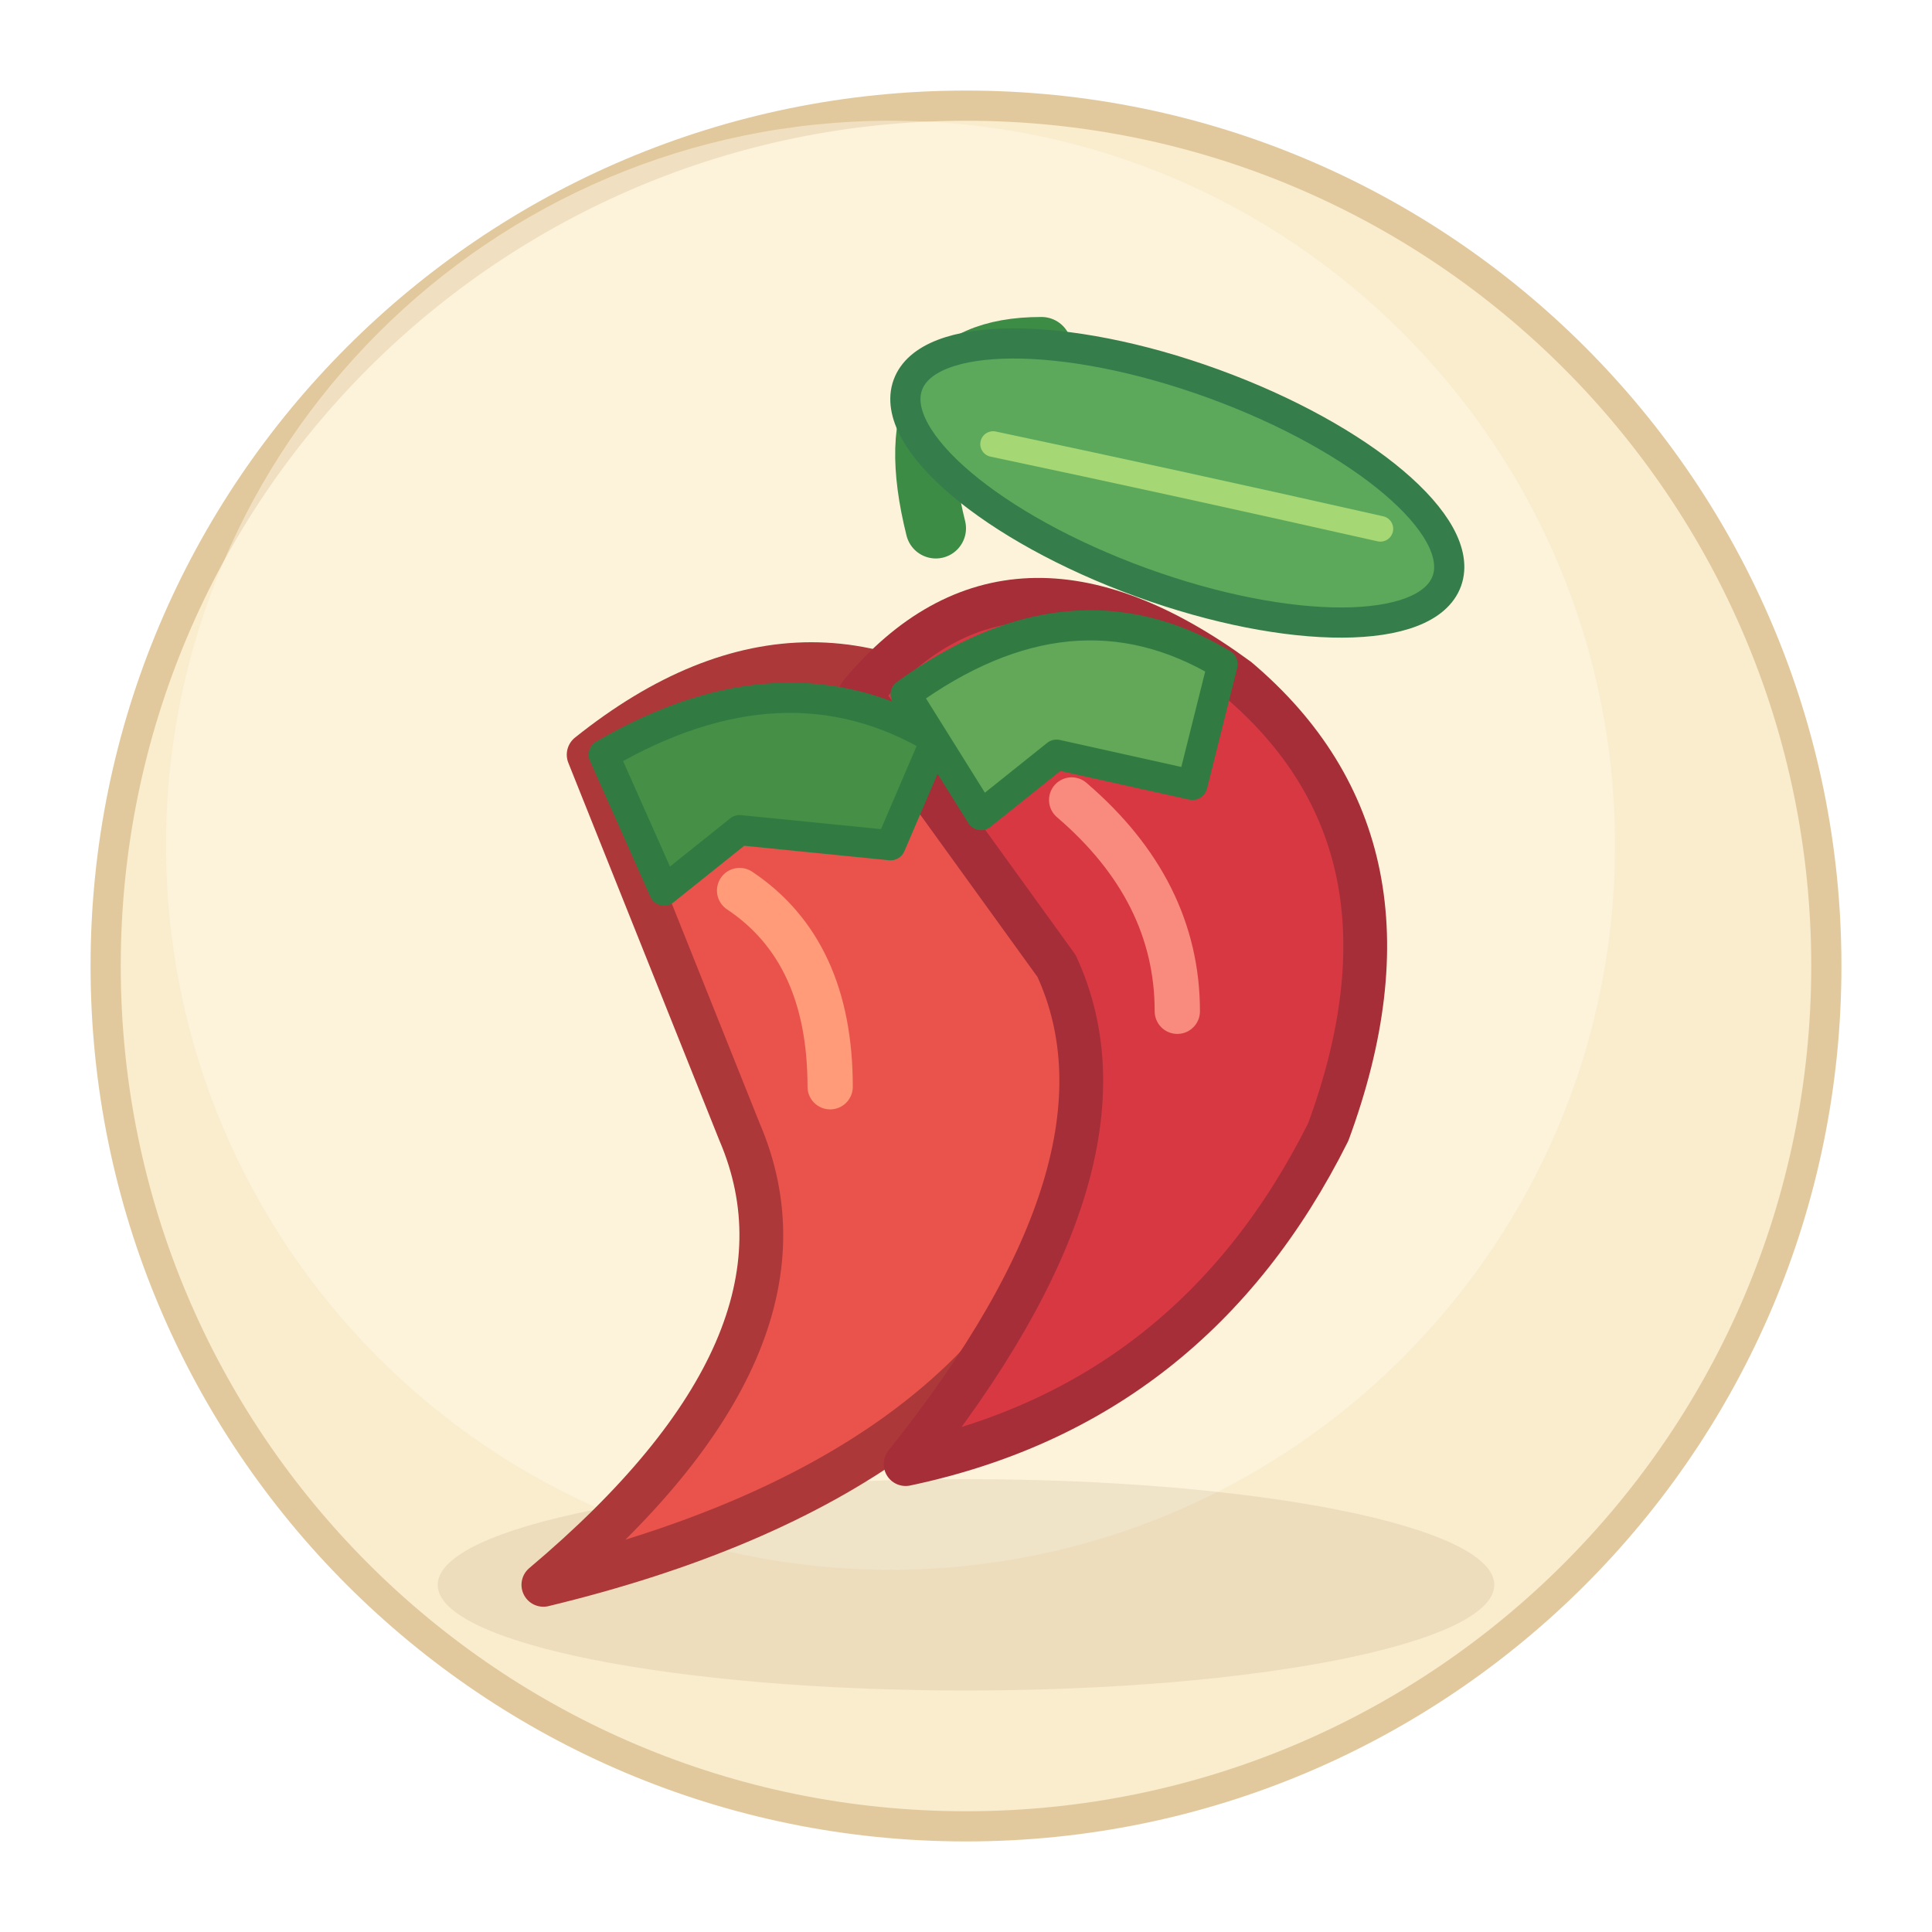
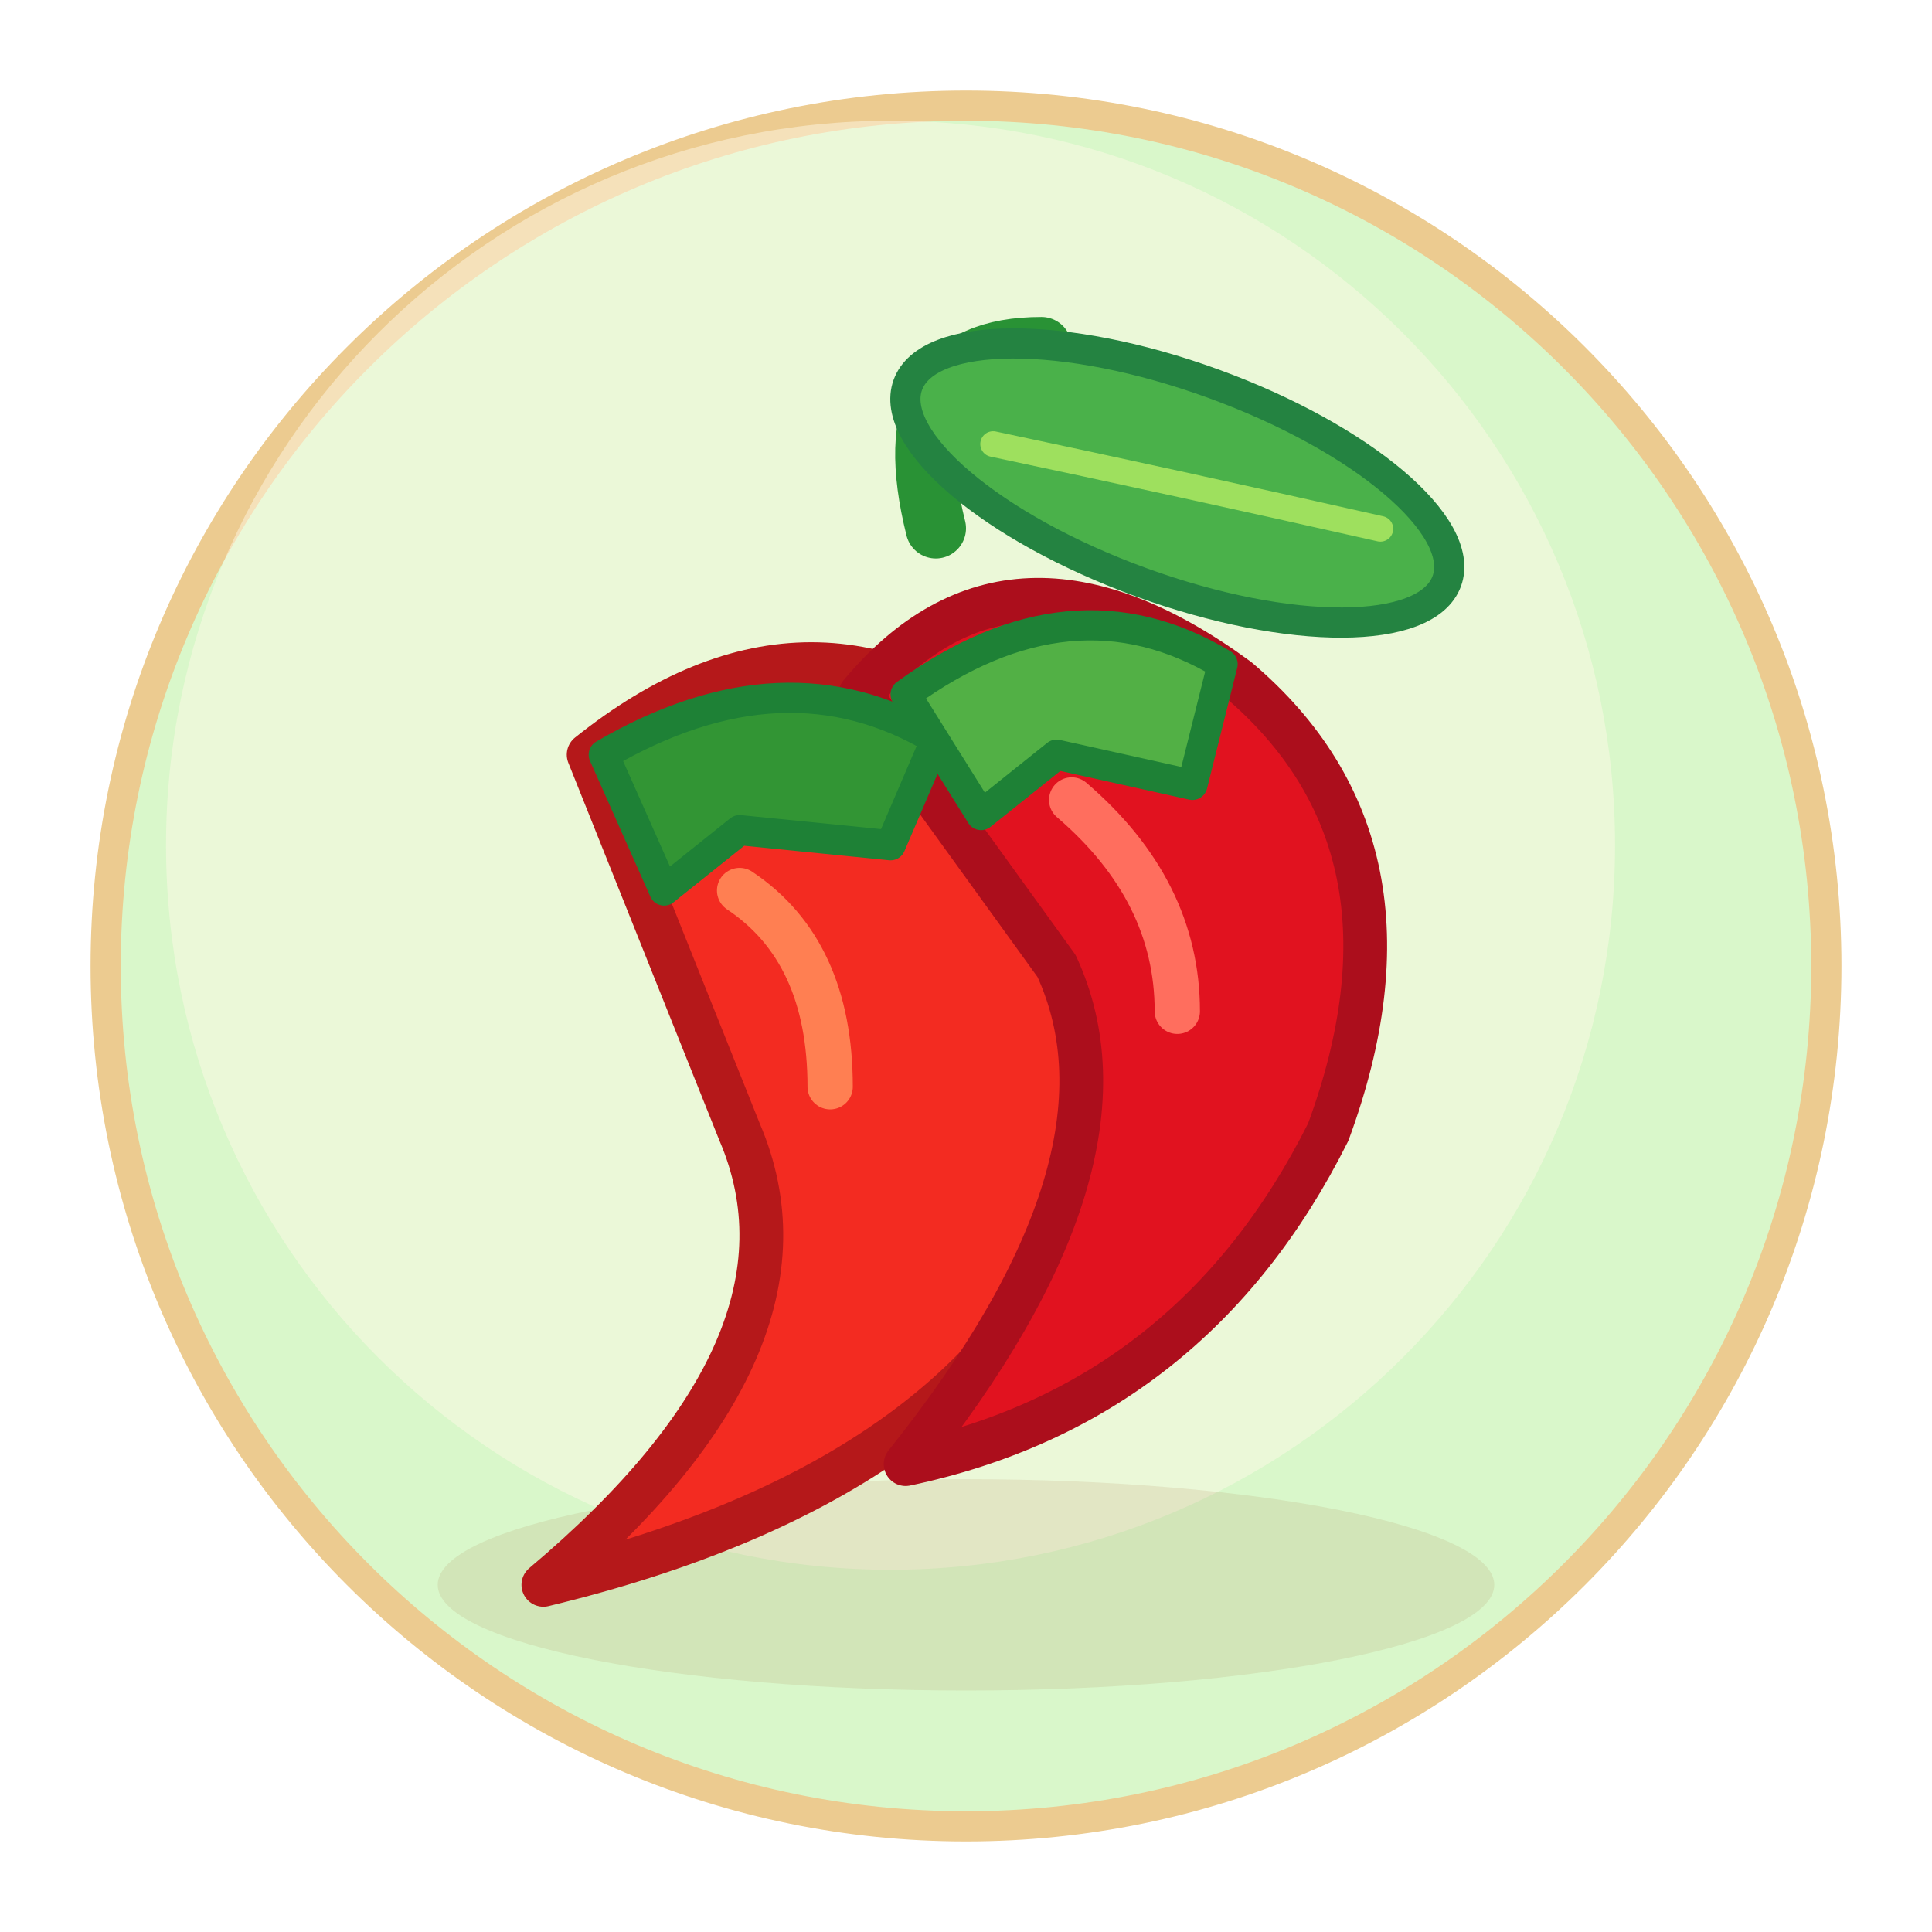
<svg xmlns="http://www.w3.org/2000/svg" width="128" height="128" viewBox="0 0 128 128">
  <g stroke-linecap="round" stroke-linejoin="round">
-     <circle cx="64" cy="64" r="57" fill="#f9edce" stroke="#e2c99d" stroke-width="2" />
+     <circle cx="64" cy="64" r="57" fill="#d9f7ca" stroke="#eccb90" stroke-width="2" />
    <circle cx="59" cy="56" r="48" fill="#fff9e7" opacity=".48" />
-     <ellipse cx="64" cy="105" rx="35" ry="7" fill="#99734d" opacity=".13" />
-     <path d="M62 35 Q59 23 69 23" fill="none" stroke="#3d8c46" stroke-width="4" />
+     <ellipse cx="64" cy="105" rx="35" ry="7" fill="#a06d3a" opacity=".13" />
+     <path d="M62 35 Q59 23 69 23" fill="none" stroke="#299235" stroke-width="4" />
    <g transform="rotate(20 78 32)">
-       <ellipse cx="78" cy="32" rx="19" ry="7" fill="#5ca95c" stroke="#367d4c" stroke-width="2" transform="rotate(0 78 32)" />
-       <path d="M65.65 33.75 Q78 32 91.68 30.25" fill="none" stroke="#b2df79" stroke-width="1.7" opacity=".85" />
+       <ellipse cx="78" cy="32" rx="19" ry="7" fill="#4ab14a" stroke="#248341" stroke-width="2" transform="rotate(0 78 32)" />
+       <path d="M65.65 33.75 Q78 32 91.68 30.25" fill="none" stroke="#ade961" stroke-width="1.7" opacity=".85" />
    </g>
-     <path d="M39 50 Q54 38 68 50 Q80 63 72 79 Q65 98 36 105 Q55 89 49 75 Q45 65 39 50 Z" fill="#e9534c" stroke="#ad3839" stroke-width="2.9" />
-     <path d="M57 46 Q67 34 82 45 Q95 56 88 75 Q79 93 60 97 Q76 77 70 64 Z" fill="#d73842" stroke="#a52e39" stroke-width="2.9" />
-     <path d="M40 50 Q52 43 62 49 L59 56 L49 55 L44 59 Z" fill="#458f46" stroke="#317b43" stroke-width="2" />
-     <path d="M60 46 Q71 38 81 44 L79 52 L70 50 L65 54 Z" fill="#62a858" stroke="#317b43" stroke-width="2" />
-     <path d="M49 59 Q55 63 55 72" fill="none" stroke="#ff9b78" stroke-width="3" />
-     <path d="M71 53 Q78 59 78 67" fill="none" stroke="#f88a7e" stroke-width="3" />
+     <path d="M39 50 Q54 38 68 50 Q80 63 72 79 Q65 98 36 105 Q55 89 49 75 Q45 65 39 50 Z" fill="#f32b21" stroke="#b5181a" stroke-width="2.9" />
+     <path d="M57 46 Q67 34 82 45 Q95 56 88 75 Q79 93 60 97 Q76 77 70 64 Z" fill="#e1121f" stroke="#ac0e1c" stroke-width="2.9" />
+     <path d="M40 50 Q52 43 62 49 L59 56 L49 55 L44 59 Z" fill="#329534" stroke="#1e8136" stroke-width="2" />
+     <path d="M60 46 Q71 38 81 44 L79 52 L70 50 L65 54 Z" fill="#52b045" stroke="#1e8136" stroke-width="2" />
+     <path d="M49 59 Q55 63 55 72" fill="none" stroke="#ff7f52" stroke-width="3" />
+     <path d="M71 53 Q78 59 78 67" fill="none" stroke="#ff6e5e" stroke-width="3" />
  </g>
</svg>
